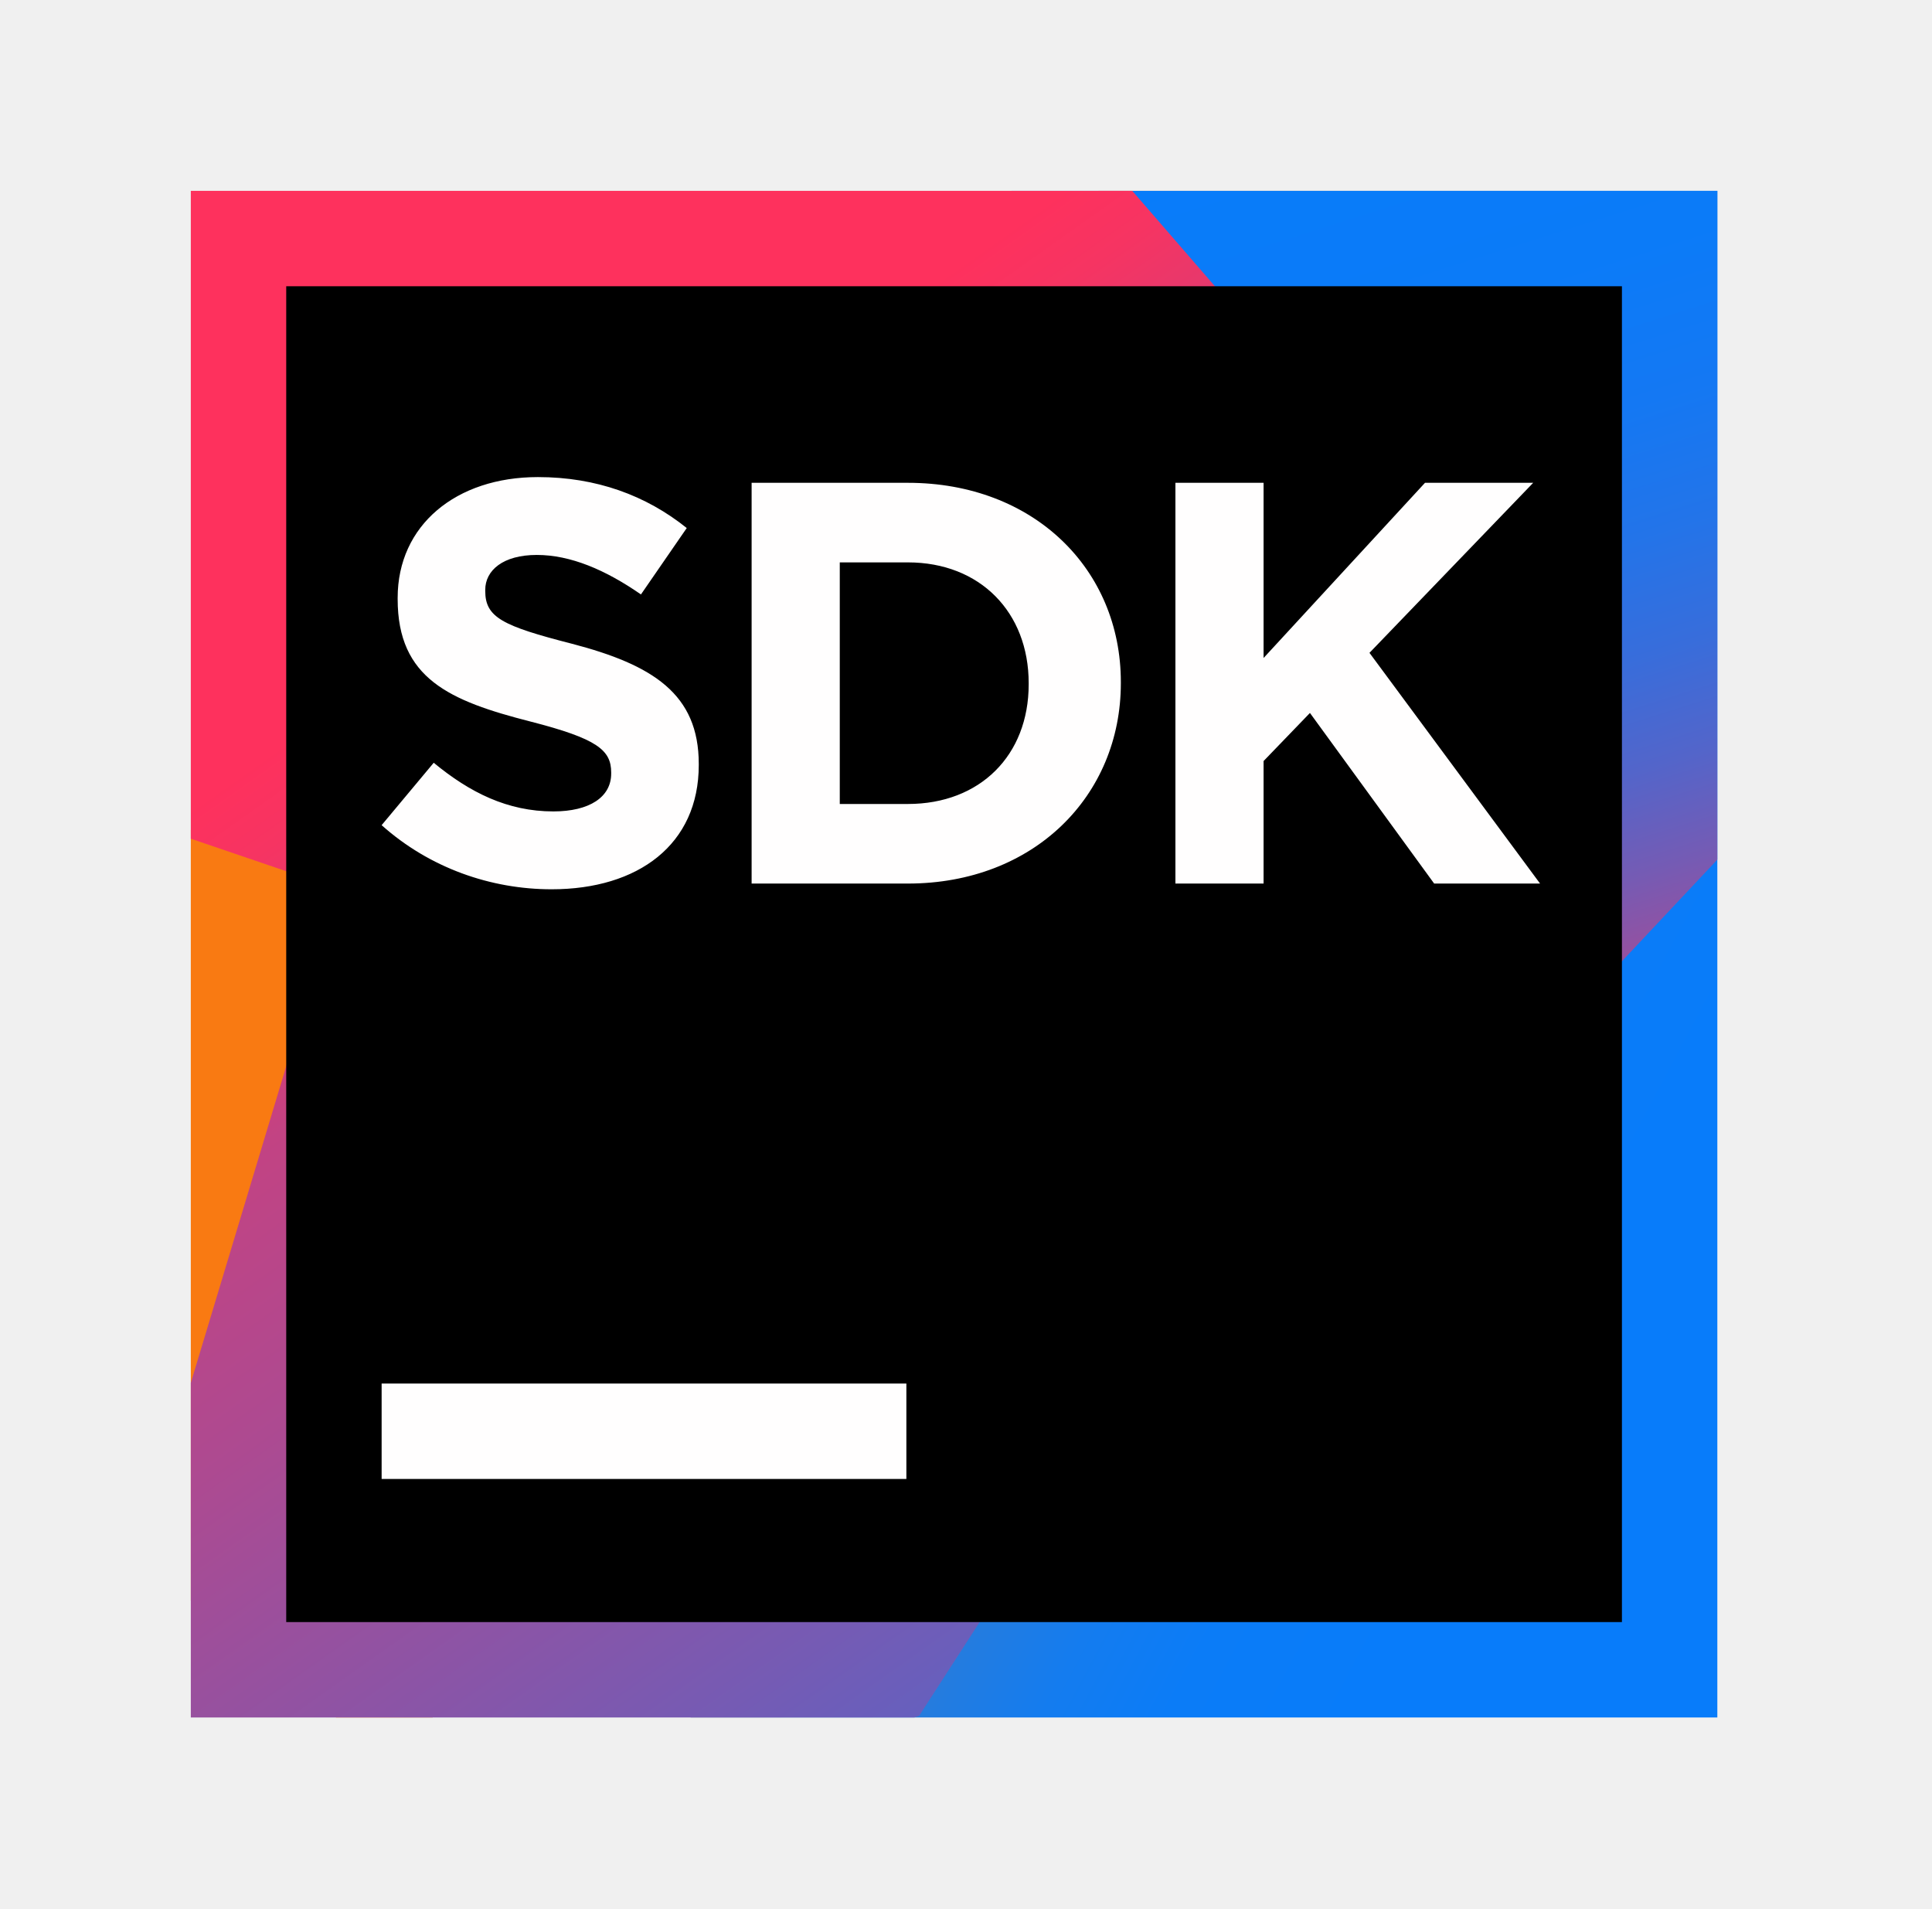
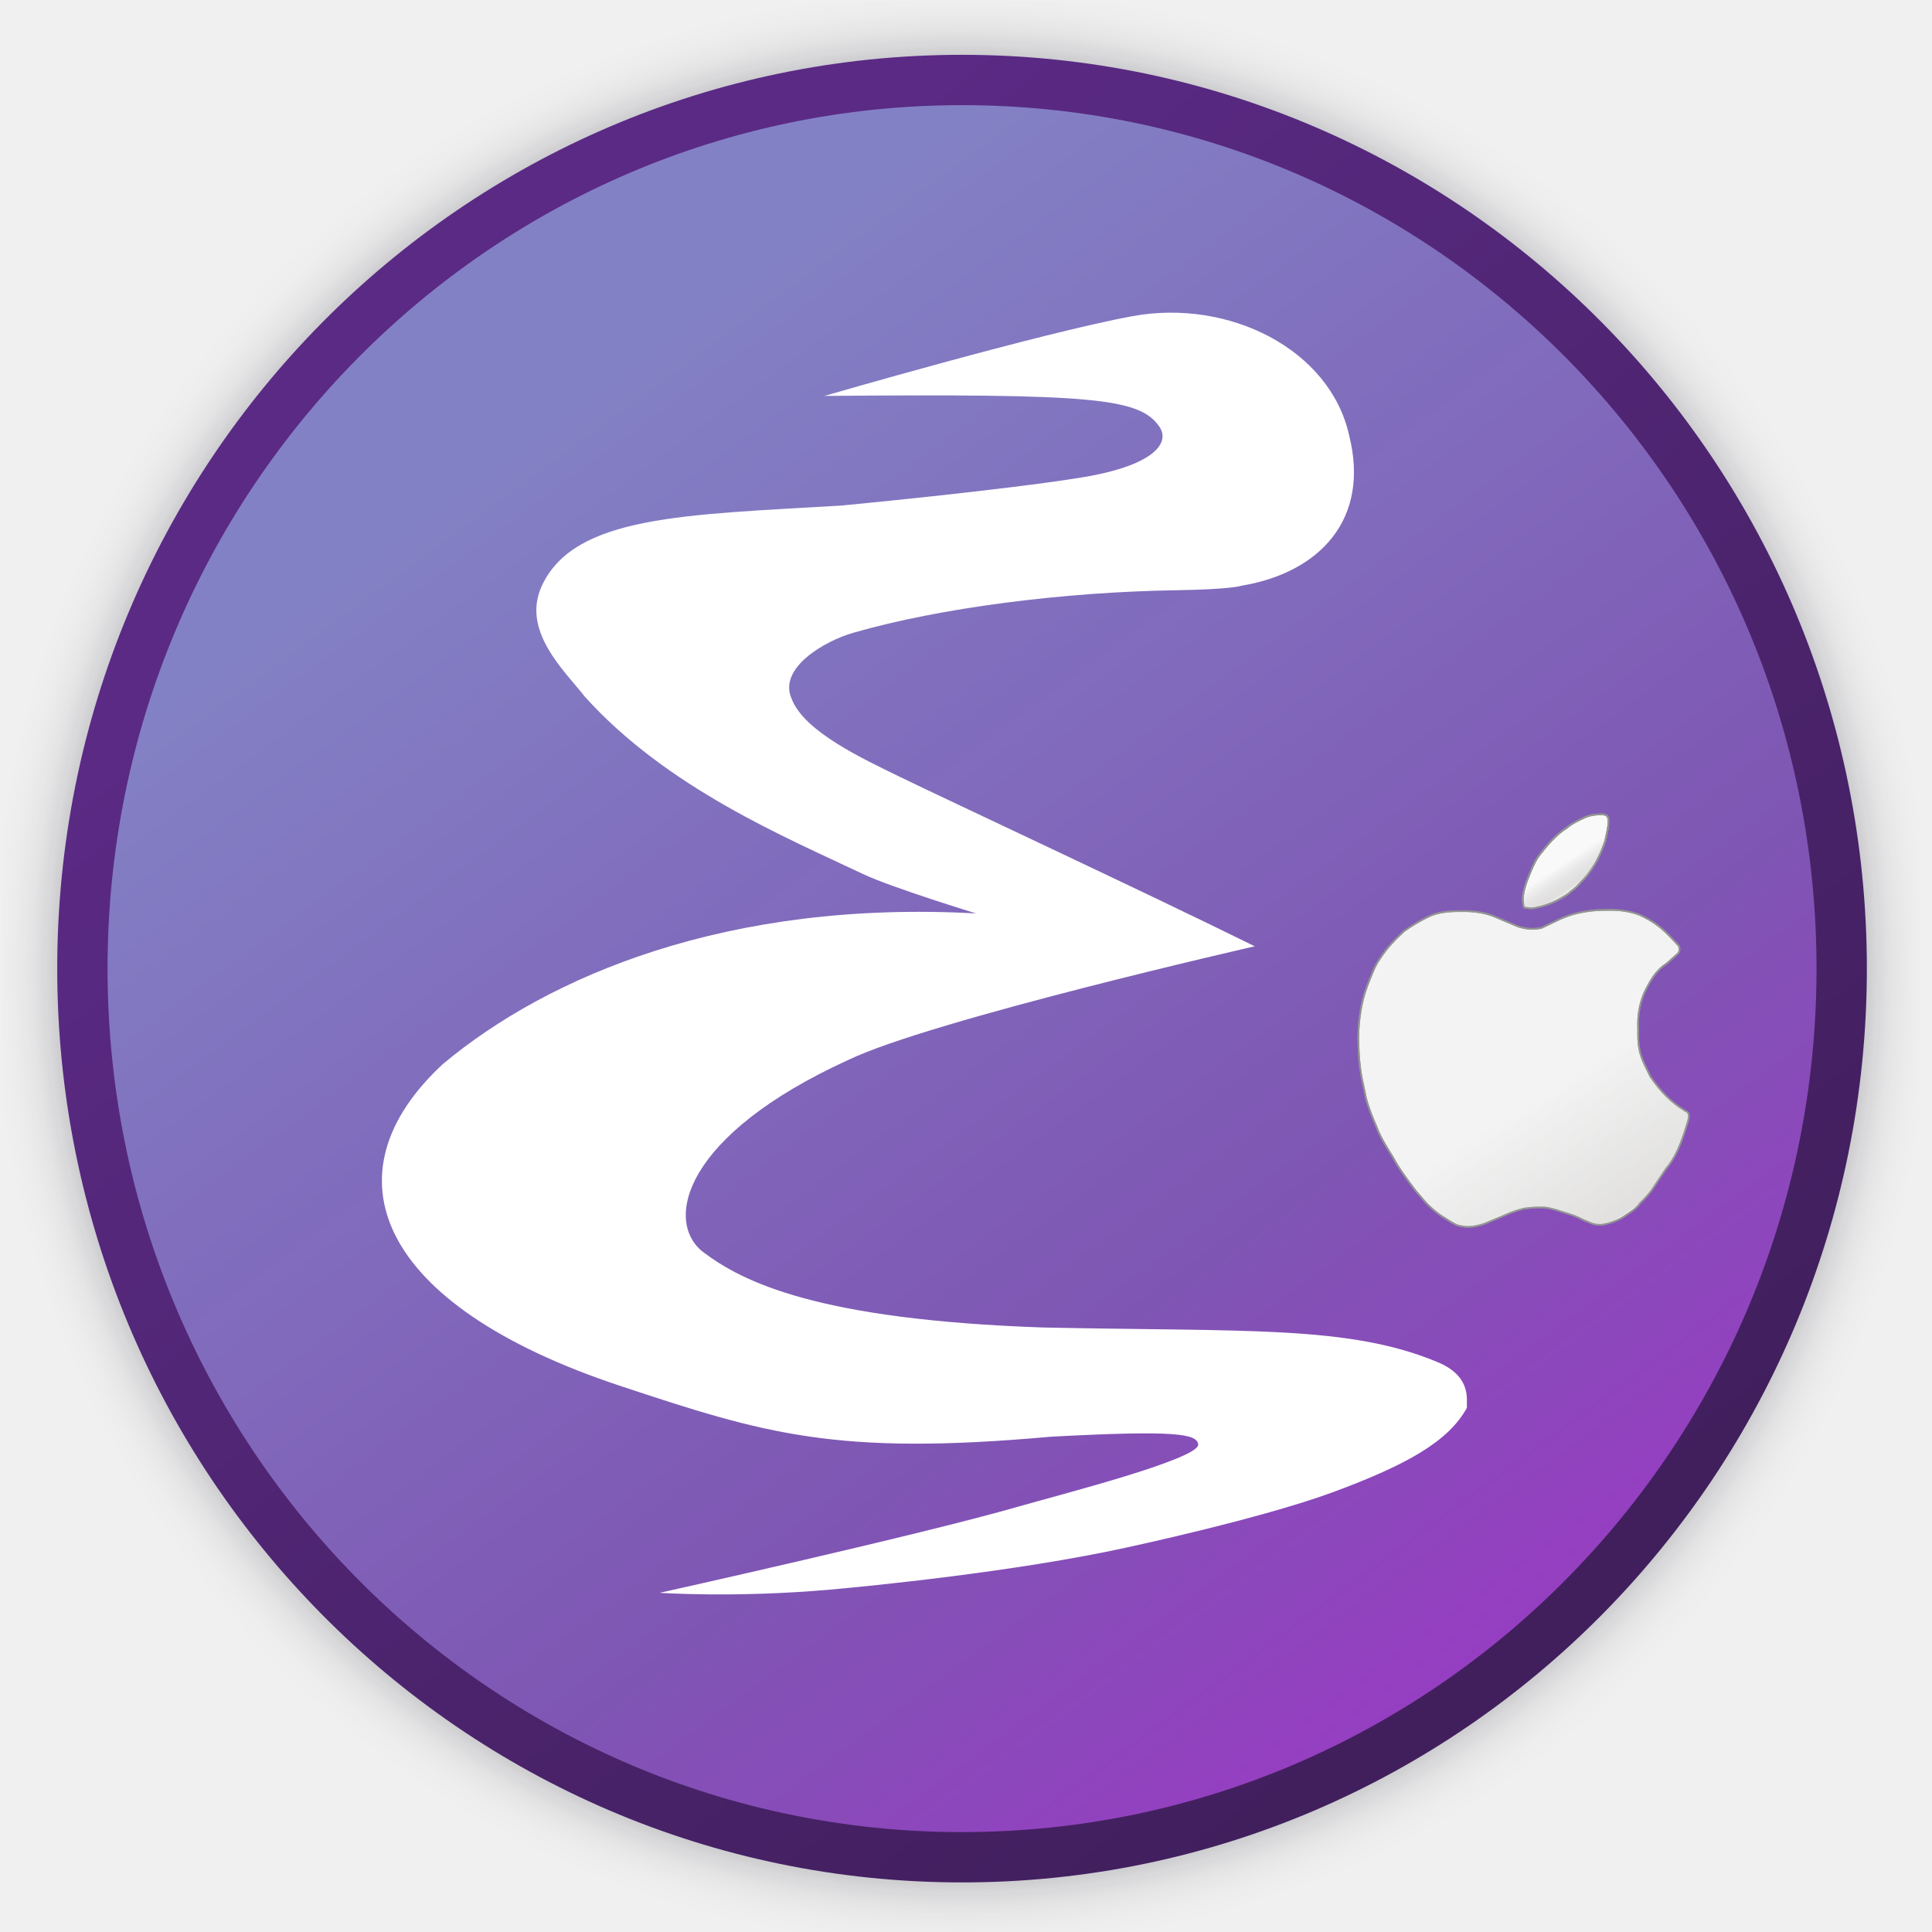
- <svg xmlns="http://www.w3.org/2000/svg" width="81" height="80" viewBox="0 0 81 80">
+ <svg xmlns="http://www.w3.org/2000/svg" xmlns:xlink="http://www.w3.org/1999/xlink" viewBox="0.171 0.201 512 512">
  <defs>
-     <linearGradient id="pluginsdk_80-a" x1="-.031%" x2="100.053%" y1="49.963%" y2="49.963%">
-       <stop offset="25.81%" stop-color="#F97A12" />
-       <stop offset="45.91%" stop-color="#B07B58" />
-       <stop offset="72.41%" stop-color="#577BAE" />
-       <stop offset="91.05%" stop-color="#1E7CE5" />
-       <stop offset="100%" stop-color="#087CFA" />
+     <filter height="1.088" y="-0.044" width="1.089" x="-0.045" id="filter4350" style="color-interpolation-filters:sRGB">
+       <feGaussianBlur id="feGaussianBlur4352" stdDeviation="8.785" />
+     </filter>
+     <linearGradient y2="300.74" x2="236.614" y1="-161.851" x1="-122.202" spreadMethod="pad" gradientTransform="matrix(0.8738584,0,0,0.8281806,246.0076,250.2814)" gradientUnits="userSpaceOnUse" id="linearGradient4245" xlink:href="#linearGradient4284" />
+     <linearGradient id="linearGradient4284">
+       <stop offset="0" style="stop-color:#8381c5;stop-opacity:1" id="stop4286" />
+       <stop id="stop4290" style="stop-color:#7e55b3;stop-opacity:0.996" offset="0.566" />
+       <stop offset="1" style="stop-color:#a52ecb;stop-opacity:0.992" id="stop4288" />
    </linearGradient>
-     <linearGradient id="pluginsdk_80-b" x1="27.55%" x2="82.223%" y1="34.514%" y2="77.605%">
-       <stop offset="0%" stop-color="#F97A12" />
-       <stop offset="7.18%" stop-color="#CB7A3E" />
-       <stop offset="15.41%" stop-color="#9E7B6A" />
-       <stop offset="24.2%" stop-color="#757B91" />
-       <stop offset="33.44%" stop-color="#537BB1" />
-       <stop offset="43.24%" stop-color="#387CCC" />
-       <stop offset="53.81%" stop-color="#237CE0" />
-       <stop offset="65.52%" stop-color="#147CEF" />
-       <stop offset="79.25%" stop-color="#0B7CF7" />
-       <stop offset="100%" stop-color="#087CFA" />
+     <linearGradient y2="66.018" x2="173.945" y1="396.607" x1="447.809" gradientTransform="matrix(0.9868496,0,0,0.9868496,3.034419,2.52504)" gradientUnits="userSpaceOnUse" id="linearGradient4247" xlink:href="#linearGradient4292" />
+     <linearGradient id="linearGradient4292">
+       <stop id="stop4294" offset="0" style="stop-color:#411f5d;stop-opacity:1" />
+       <stop id="stop4296" offset="1" style="stop-color:#5b2a85;stop-opacity:1" />
    </linearGradient>
-     <linearGradient id="pluginsdk_80-c" x1="63.121%" x2="40.793%" y1="97.699%" y2="-6.587%">
-       <stop offset="0%" stop-color="#FE315D" />
-       <stop offset="7.84%" stop-color="#CB417E" />
-       <stop offset="16.01%" stop-color="#9E4E9B" />
-       <stop offset="24.74%" stop-color="#755BB4" />
-       <stop offset="33.92%" stop-color="#5365CA" />
-       <stop offset="43.65%" stop-color="#386DDB" />
-       <stop offset="54.14%" stop-color="#2374E9" />
-       <stop offset="65.76%" stop-color="#1478F3" />
-       <stop offset="79.4%" stop-color="#0B7BF8" />
-       <stop offset="100%" stop-color="#087CFA" />
+     <linearGradient gradientTransform="translate(-6.060915,1.010153)" gradientUnits="userSpaceOnUse" id="linearGradient4600" spreadMethod="pad" x1="147.482" x2="139.401" y1="55.99" y2="43.868" xlink:href="#linearGradient4510" />
+     <linearGradient id="linearGradient4510">
+       <stop id="stop4514" offset="0" style="stop-color:#e1e0df;stop-opacity:0.498;" />
+       <stop id="stop4536" offset="0" style="stop-color:#697c8b;stop-opacity:1;" />
+       <stop id="stop4602" offset="0" style="stop-color:#a5aeb5;stop-opacity:1;" />
+       <stop id="stop4534" offset="0" style="stop-color:#e1e0df;stop-opacity:1;" />
+       <stop id="stop4516" offset="1" style="stop-color:#e1e0df;stop-opacity:0;" />
    </linearGradient>
-     <linearGradient id="pluginsdk_80-d" x1="25.331%" x2="93.854%" y1="24.119%" y2="132.621%">
-       <stop offset="0%" stop-color="#FE315D" />
-       <stop offset="4.023%" stop-color="#F63462" />
-       <stop offset="10.37%" stop-color="#DF3A71" />
-       <stop offset="16.67%" stop-color="#C24383" />
-       <stop offset="29.12%" stop-color="#AD4A91" />
-       <stop offset="54.98%" stop-color="#755BB4" />
-       <stop offset="91.75%" stop-color="#1D76ED" />
-       <stop offset="100%" stop-color="#087CFA" />
-     </linearGradient>
+     <linearGradient gradientTransform="translate(-6.060915,1.010153)" gradientUnits="userSpaceOnUse" id="linearGradient4596" spreadMethod="pad" x1="188.899" x2="140.411" y1="247.919" y2="173.167" xlink:href="#linearGradient4510" />
  </defs>
-   <g fill="none" fill-rule="evenodd">
-     <g fill-rule="nonzero" transform="translate(8 8)">
-       <path fill="url(#pluginsdk_80-a)" d="M6.088,64 L2.66453526e-15,59.1 L0,26.792 L30,38.67 L10.14,64 L6.088,64 Z" />
-       <path fill="url(#pluginsdk_80-b)" d="M20.952,64 L52.274,31.916 L37.671,0.46 L38.058,1.33226763e-15 L64,0 L64,64 L20.952,64 Z" />
-       <path fill="url(#pluginsdk_80-c)" d="M34.412,0 L64,0 L64,28.037 L49.008,44 L34,0.447 L34.412,0 Z" />
-       <path fill="url(#pluginsdk_80-d)" d="M30.336,64 L0,64 L0,49.971 L6.234,29.283 L0,27.16 L0,0 L39.47,0 L58,21.384 L30.538,63.926 L30.336,64 Z" />
-     </g>
-     <g fill-rule="nonzero" transform="translate(12 12)">
-       <rect width="56" height="56" fill="#000" />
-       <rect width="22" height="4" x="4" y="46" fill="#FFFEFE" />
-       <path fill="#FFFEFE" d="M11.128,25.28 C8.584,25.28 6.016,24.392 4,22.592 L6.184,19.976 C7.696,21.224 9.28,22.016 11.2,22.016 C12.712,22.016 13.624,21.416 13.624,20.432 L13.624,20.384 C13.624,19.448 13.048,18.968 10.24,18.248 C6.856,17.384 4.672,16.448 4.672,13.112 L4.672,13.064 C4.672,10.016 7.12,8 10.552,8 C13,8 15.088,8.768 16.792,10.136 L14.872,12.92 C13.384,11.888 11.92,11.264 10.504,11.264 C9.088,11.264 8.344,11.912 8.344,12.728 L8.344,12.776 C8.344,13.88 9.064,14.24 11.968,14.984 C15.376,15.872 17.296,17.096 17.296,20.024 L17.296,20.072 C17.296,23.408 14.752,25.28 11.128,25.28 Z M19.512,25.04 L19.512,8.24 L26.064,8.24 C31.344,8.24 34.992,11.864 34.992,16.592 L34.992,16.64 C34.992,21.368 31.344,25.04 26.064,25.04 L19.512,25.04 Z M26.064,11.576 L23.208,11.576 L23.208,21.704 L26.064,21.704 C29.088,21.704 31.128,19.664 31.128,16.688 L31.128,16.64 C31.128,13.664 29.088,11.576 26.064,11.576 Z M37.28,25.04 L37.28,8.24 L40.976,8.24 L40.976,15.584 L47.744,8.24 L52.28,8.24 L45.416,15.368 L52.568,25.04 L48.128,25.04 L42.92,17.888 L40.976,19.904 L40.976,25.04 L37.28,25.04 Z" />
+   <path style="opacity:0.405;fill:#211f46;fill-opacity:0.996;stroke:#0a0b1b;stroke-width:8.533;stroke-miterlimit:4;stroke-dasharray:none;stroke-opacity:1;filter:url(#filter4350)" id="path4233" d="m 491.669,257.759 c 0,131.794 -105.76,238.635 -236.222,238.635 -130.462,0 -236.222,-106.84 -236.222,-238.635 0,-131.794 105.76,-238.635 236.222,-238.635 130.462,0 236.222,106.84 236.222,238.635 z" transform="matrix(0.98685, 0, 0, 0.98685, 3.034404, 2.52504)" />
+   <path d="m 488.238,256.895 c 0,130.061 -104.369,235.497 -233.115,235.497 -128.746,0 -233.115,-105.435 -233.115,-235.497 0,-130.061 104.369,-235.497 233.115,-235.497 128.746,0 233.115,105.435 233.115,235.497 z" id="path4235" style="opacity:1;fill:url(#linearGradient4245);fill-opacity:1;stroke:url(#linearGradient4247);stroke-width:13.338;stroke-miterlimit:4;stroke-dasharray:none;stroke-opacity:1" />
+   <g id="layer1" transform="matrix(0.436231, 0, 0, 0.436231, 348.6188, 214.6795)" style="">
+     <g id="g3645">
+       <path style="fill:#f3f3f3;fill-opacity:1;fill-rule:nonzero;stroke:#939494;stroke-width:1px;stroke-linecap:butt;stroke-linejoin:miter;stroke-opacity:1" id="path3975" d="M 226.791,189.086 C 227.804,185.169 226.788,183.787 225.09,183.258 C 216.147,177.74 210.184,171.543 203.866,162.378 C 198.778,151.734 196.058,148.416 196.424,133.413 C 196.082,126.183 196.978,118.953 200.039,111.722 C 203.644,104.304 206.941,98.06 213.733,93.734 L 220.24,87.95 C 221.812,86.764 221.811,84.408 221.007,82.801 C 215.335,76.939 210.75,70.92 200.55,65.704 C 196.418,63.312 190.181,61.46 181.963,61.111 C 176.162,61.113 170.533,60.943 163.42,62.257 C 157.721,63.185 151.766,65.119 146.067,68.041 L 137.858,71.956 C 132.651,73.231 127.925,72.586 123.397,71.145 L 108.214,64.726 C 102.929,62.78 96.743,61.735 89.415,61.834 C 82.18,61.812 75.01,62.115 68.447,65.449 C 63.243,67.958 58.51,70.937 53.986,74.125 C 48.624,79.127 43.535,84.401 39.525,90.755 C 36.436,94.744 34.249,101.181 31.827,107.172 C 29.617,113.17 28.605,117.609 27.701,123.035 C 26.118,133.527 26.307,139.898 26.678,147.874 C 27.459,161.527 29.413,166.495 30.849,174.626 C 32.577,181.532 34.961,187.128 37.356,192.701 C 39.789,199.438 43.738,205.417 47.479,211.5 C 50.77,217.819 55.914,224.756 61.216,231.745 C 65.798,236.807 67.922,240.641 76.656,246.885 C 82.513,250.543 83.378,251.255 86.522,252.713 C 89.417,253.433 92.411,254.055 96.645,253.436 C 99.397,252.852 101.98,252.439 106.044,250.544 C 108.937,249.338 111.829,248.133 114.721,246.928 C 117.954,245.482 121.124,244.036 127.012,242.59 C 130.869,242.084 134.725,241.698 138.581,241.867 C 141.005,241.827 145.04,242.754 150.873,244.759 C 154.499,245.972 156.486,246.091 163.887,249.821 C 167.027,250.841 169.03,252.619 174.01,252.413 C 178.795,251.755 183.315,250.065 186.769,248.075 C 190.584,245.283 195.081,243.173 197.658,239.143 C 200.771,236.24 202.6,233.98 204.377,231.745 L 213.054,218.73 C 215.835,215.419 218.352,211.58 220.452,206.906 C 222.986,201.387 224.929,195.278 226.791,189.086 z" />
+       <path style="fill:#f9f9f9;fill-opacity:1;fill-rule:nonzero;stroke:#939494;stroke-width:1px;stroke-linecap:butt;stroke-linejoin:miter;stroke-opacity:1" id="path4486" d="M 126.629,57.623 C 126.705,60.513 128.524,59.65 129.543,60.026 C 133.376,60.461 135.256,59.43 137.858,58.941 C 142.89,57.499 144.831,56.443 147.257,55.326 C 150.029,53.677 152.801,52.488 155.572,49.904 C 158.187,48.003 159.845,46.381 162.08,43.758 C 165.036,40.72 166.026,39.285 168.225,36.166 C 170.672,32.599 171.841,30.225 173.648,26.405 C 174.86,23.336 176.323,20.392 176.902,17.006 C 177.542,13.952 178.353,10.983 178.348,7.607 C 178.551,5.957 178.087,4.976 177.625,3.991 C 175.799,2.914 174.858,2.949 172.732,3.1 C 170.243,3.111 167.056,3.494 163.526,5.076 C 159.638,6.862 155.918,8.761 153.042,11.222 C 149.969,13.15 147.885,15.078 145.811,17.006 C 143.293,19.307 141.131,21.966 138.943,24.598 C 136.452,27.57 134.508,30.15 133.37,32.785 C 131.834,35.719 130.768,38.654 129.543,41.589 C 128.243,44.721 127.247,48.005 126.629,51.477 C 126.272,53.645 126.365,55.151 126.629,57.623 z" />
+       <path style="fill:url(#linearGradient4600);fill-opacity:1;fill-rule:nonzero;stroke:#939494;stroke-width:1px;stroke-linecap:butt;stroke-linejoin:miter;stroke-opacity:1" id="path4598" d="M 126.629,57.623 C 126.705,60.513 128.524,59.65 129.543,60.026 C 133.376,60.461 135.256,59.43 137.858,58.941 C 142.89,57.499 144.831,56.443 147.257,55.326 C 150.029,53.677 152.801,52.488 155.572,49.904 C 158.187,48.003 159.845,46.381 162.08,43.758 C 165.036,40.72 166.026,39.285 168.225,36.166 C 170.672,32.599 171.841,30.225 173.648,26.405 C 174.86,23.336 176.323,20.392 176.902,17.006 C 177.542,13.952 178.353,10.983 178.348,7.607 C 178.551,5.957 178.087,4.976 177.625,3.991 C 175.799,2.914 174.858,2.949 172.732,3.1 C 170.243,3.111 167.056,3.494 163.526,5.076 C 159.638,6.862 155.918,8.761 153.042,11.222 C 149.969,13.15 147.885,15.078 145.811,17.006 C 143.293,19.307 141.131,21.966 138.943,24.598 C 136.452,27.57 134.508,30.15 133.37,32.785 C 131.834,35.719 130.768,38.654 129.543,41.589 C 128.243,44.721 127.247,48.005 126.629,51.477 C 126.272,53.645 126.365,55.151 126.629,57.623 z" />
+       <path style="fill:url(#linearGradient4596);fill-opacity:1;fill-rule:nonzero;stroke:#939494;stroke-width:1px;stroke-linecap:butt;stroke-linejoin:miter;stroke-opacity:1" id="path2408" d="M 226.791,189.086 C 227.804,185.169 226.788,183.787 225.09,183.258 C 216.147,177.74 210.184,171.543 203.866,162.378 C 198.778,151.734 196.058,148.416 196.424,133.413 C 196.082,126.183 196.978,118.953 200.039,111.722 C 203.644,104.304 206.941,98.06 213.733,93.734 L 220.24,87.95 C 221.812,86.764 221.811,84.408 221.007,82.801 C 215.335,76.939 210.75,70.92 200.55,65.704 C 196.418,63.312 190.181,61.46 181.963,61.111 C 176.162,61.113 170.533,60.943 163.42,62.257 C 157.721,63.185 151.766,65.119 146.067,68.041 L 137.858,71.956 C 132.651,73.231 127.925,72.586 123.397,71.145 L 108.214,64.726 C 102.929,62.78 96.743,61.735 89.415,61.834 C 82.18,61.812 75.01,62.115 68.447,65.449 C 63.243,67.958 58.51,70.937 53.986,74.125 C 48.624,79.127 43.535,84.401 39.525,90.755 C 36.436,94.744 34.249,101.181 31.827,107.172 C 29.617,113.17 28.605,117.609 27.701,123.035 C 26.118,133.527 26.307,139.898 26.678,147.874 C 27.459,161.527 29.413,166.495 30.849,174.626 C 32.577,181.532 34.961,187.128 37.356,192.701 C 39.789,199.438 43.738,205.417 47.479,211.5 C 50.77,217.819 55.914,224.756 61.216,231.745 C 65.798,236.807 67.922,240.641 76.656,246.885 C 82.513,250.543 83.378,251.255 86.522,252.713 C 89.417,253.433 92.411,254.055 96.645,253.436 C 99.397,252.852 101.98,252.439 106.044,250.544 C 108.937,249.338 111.829,248.133 114.721,246.928 C 117.954,245.482 121.124,244.036 127.012,242.59 C 130.869,242.084 134.725,241.698 138.581,241.867 C 141.005,241.827 145.04,242.754 150.873,244.759 C 154.499,245.972 156.486,246.091 163.887,249.821 C 167.027,250.841 169.03,252.619 174.01,252.413 C 178.795,251.755 183.315,250.065 186.769,248.075 C 190.584,245.283 195.081,243.173 197.658,239.143 C 200.771,236.24 202.6,233.98 204.377,231.745 L 213.054,218.73 C 215.835,215.419 218.352,211.58 220.452,206.906 C 222.986,201.387 224.929,195.278 226.791,189.086 z" />
+       <path style="fill:url(#linearGradient4600);fill-opacity:1;fill-rule:nonzero;stroke:#939494;stroke-width:1px;stroke-linecap:butt;stroke-linejoin:miter;stroke-opacity:1" id="path3180" d="M 126.629,57.623 C 126.705,60.513 128.524,59.65 129.543,60.026 C 133.376,60.461 135.256,59.43 137.858,58.941 C 142.89,57.499 144.831,56.443 147.257,55.326 C 150.029,53.677 152.801,52.488 155.572,49.904 C 158.187,48.003 159.845,46.381 162.08,43.758 C 165.036,40.72 166.026,39.285 168.225,36.166 C 170.672,32.599 171.841,30.225 173.648,26.405 C 174.86,23.336 176.323,20.392 176.902,17.006 C 177.542,13.952 178.353,10.983 178.348,7.607 C 178.551,5.957 178.087,4.976 177.625,3.991 C 175.799,2.914 174.858,2.949 172.732,3.1 C 170.243,3.111 167.056,3.494 163.526,5.076 C 159.638,6.862 155.918,8.761 153.042,11.222 C 149.969,13.15 147.885,15.078 145.811,17.006 C 143.293,19.307 141.131,21.966 138.943,24.598 C 136.452,27.57 134.508,30.15 133.37,32.785 C 131.834,35.719 130.768,38.654 129.543,41.589 C 128.243,44.721 127.247,48.005 126.629,51.477 C 126.272,53.645 126.365,55.151 126.629,57.623 z" />
    </g>
  </g>
+   <path d="m 175,422.311 c 0,0 19.738,1.396 45.131,-0.842 10.283,-0.906 49.327,-4.741 78.517,-11.143 0,0 35.59,-7.617 54.63,-14.633 19.922,-7.342 30.764,-13.573 35.643,-22.402 -0.213,-1.809 1.502,-8.224 -7.685,-12.078 -23.489,-9.852 -50.73,-8.07 -104.634,-9.213 -59.777,-2.054 -79.663,-12.06 -90.256,-20.118 -10.158,-8.175 -5.05,-30.793 38.474,-50.715 21.924,-10.609 107.871,-30.187 107.871,-30.187 -28.945,-14.307 -82.919,-39.459 -94.013,-44.89 -9.731,-4.763 -25.303,-11.936 -28.678,-20.614 -3.827,-8.331 9.038,-15.507 16.225,-17.562 23.145,-6.676 55.818,-10.825 85.555,-11.291 14.947,-0.234 17.373,-1.196 17.373,-1.196 20.624,-3.421 34.201,-17.532 28.545,-39.879 -5.078,-22.81 -31.862,-36.214 -57.314,-31.574 -23.968,4.37 -81.738,21.15 -81.738,21.15 71.407,-0.618 83.359,0.574 88.697,8.037 3.152,4.407 -1.432,10.451 -20.477,13.561 -20.733,3.386 -63.831,7.464 -63.831,7.464 -41.345,2.455 -70.468,2.62 -79.203,21.113 -5.707,12.082 6.085,22.763 11.254,29.449 21.841,24.289 53.388,37.389 73.695,47.036 7.641,3.63 30.059,10.484 30.059,10.484 -65.878,-3.623 -113.4,16.605 -141.276,39.896 -31.529,29.163 -17.581,63.924 47.012,85.327 38.152,12.642 57.072,18.587 113.981,13.462 33.52,-1.807 38.804,-0.732 39.138,2.019 0.47,3.872 -37.231,13.492 -47.524,16.461 -26.185,7.553 -94.828,22.804 -95.171,22.878 z" id="path4237" style="fill:#ffffff;fill-opacity:1;fill-rule:evenodd;stroke:#000000;stroke-width:0;stroke-linecap:butt;stroke-linejoin:miter;stroke-miterlimit:4;stroke-dasharray:none;stroke-opacity:1" />
</svg>
